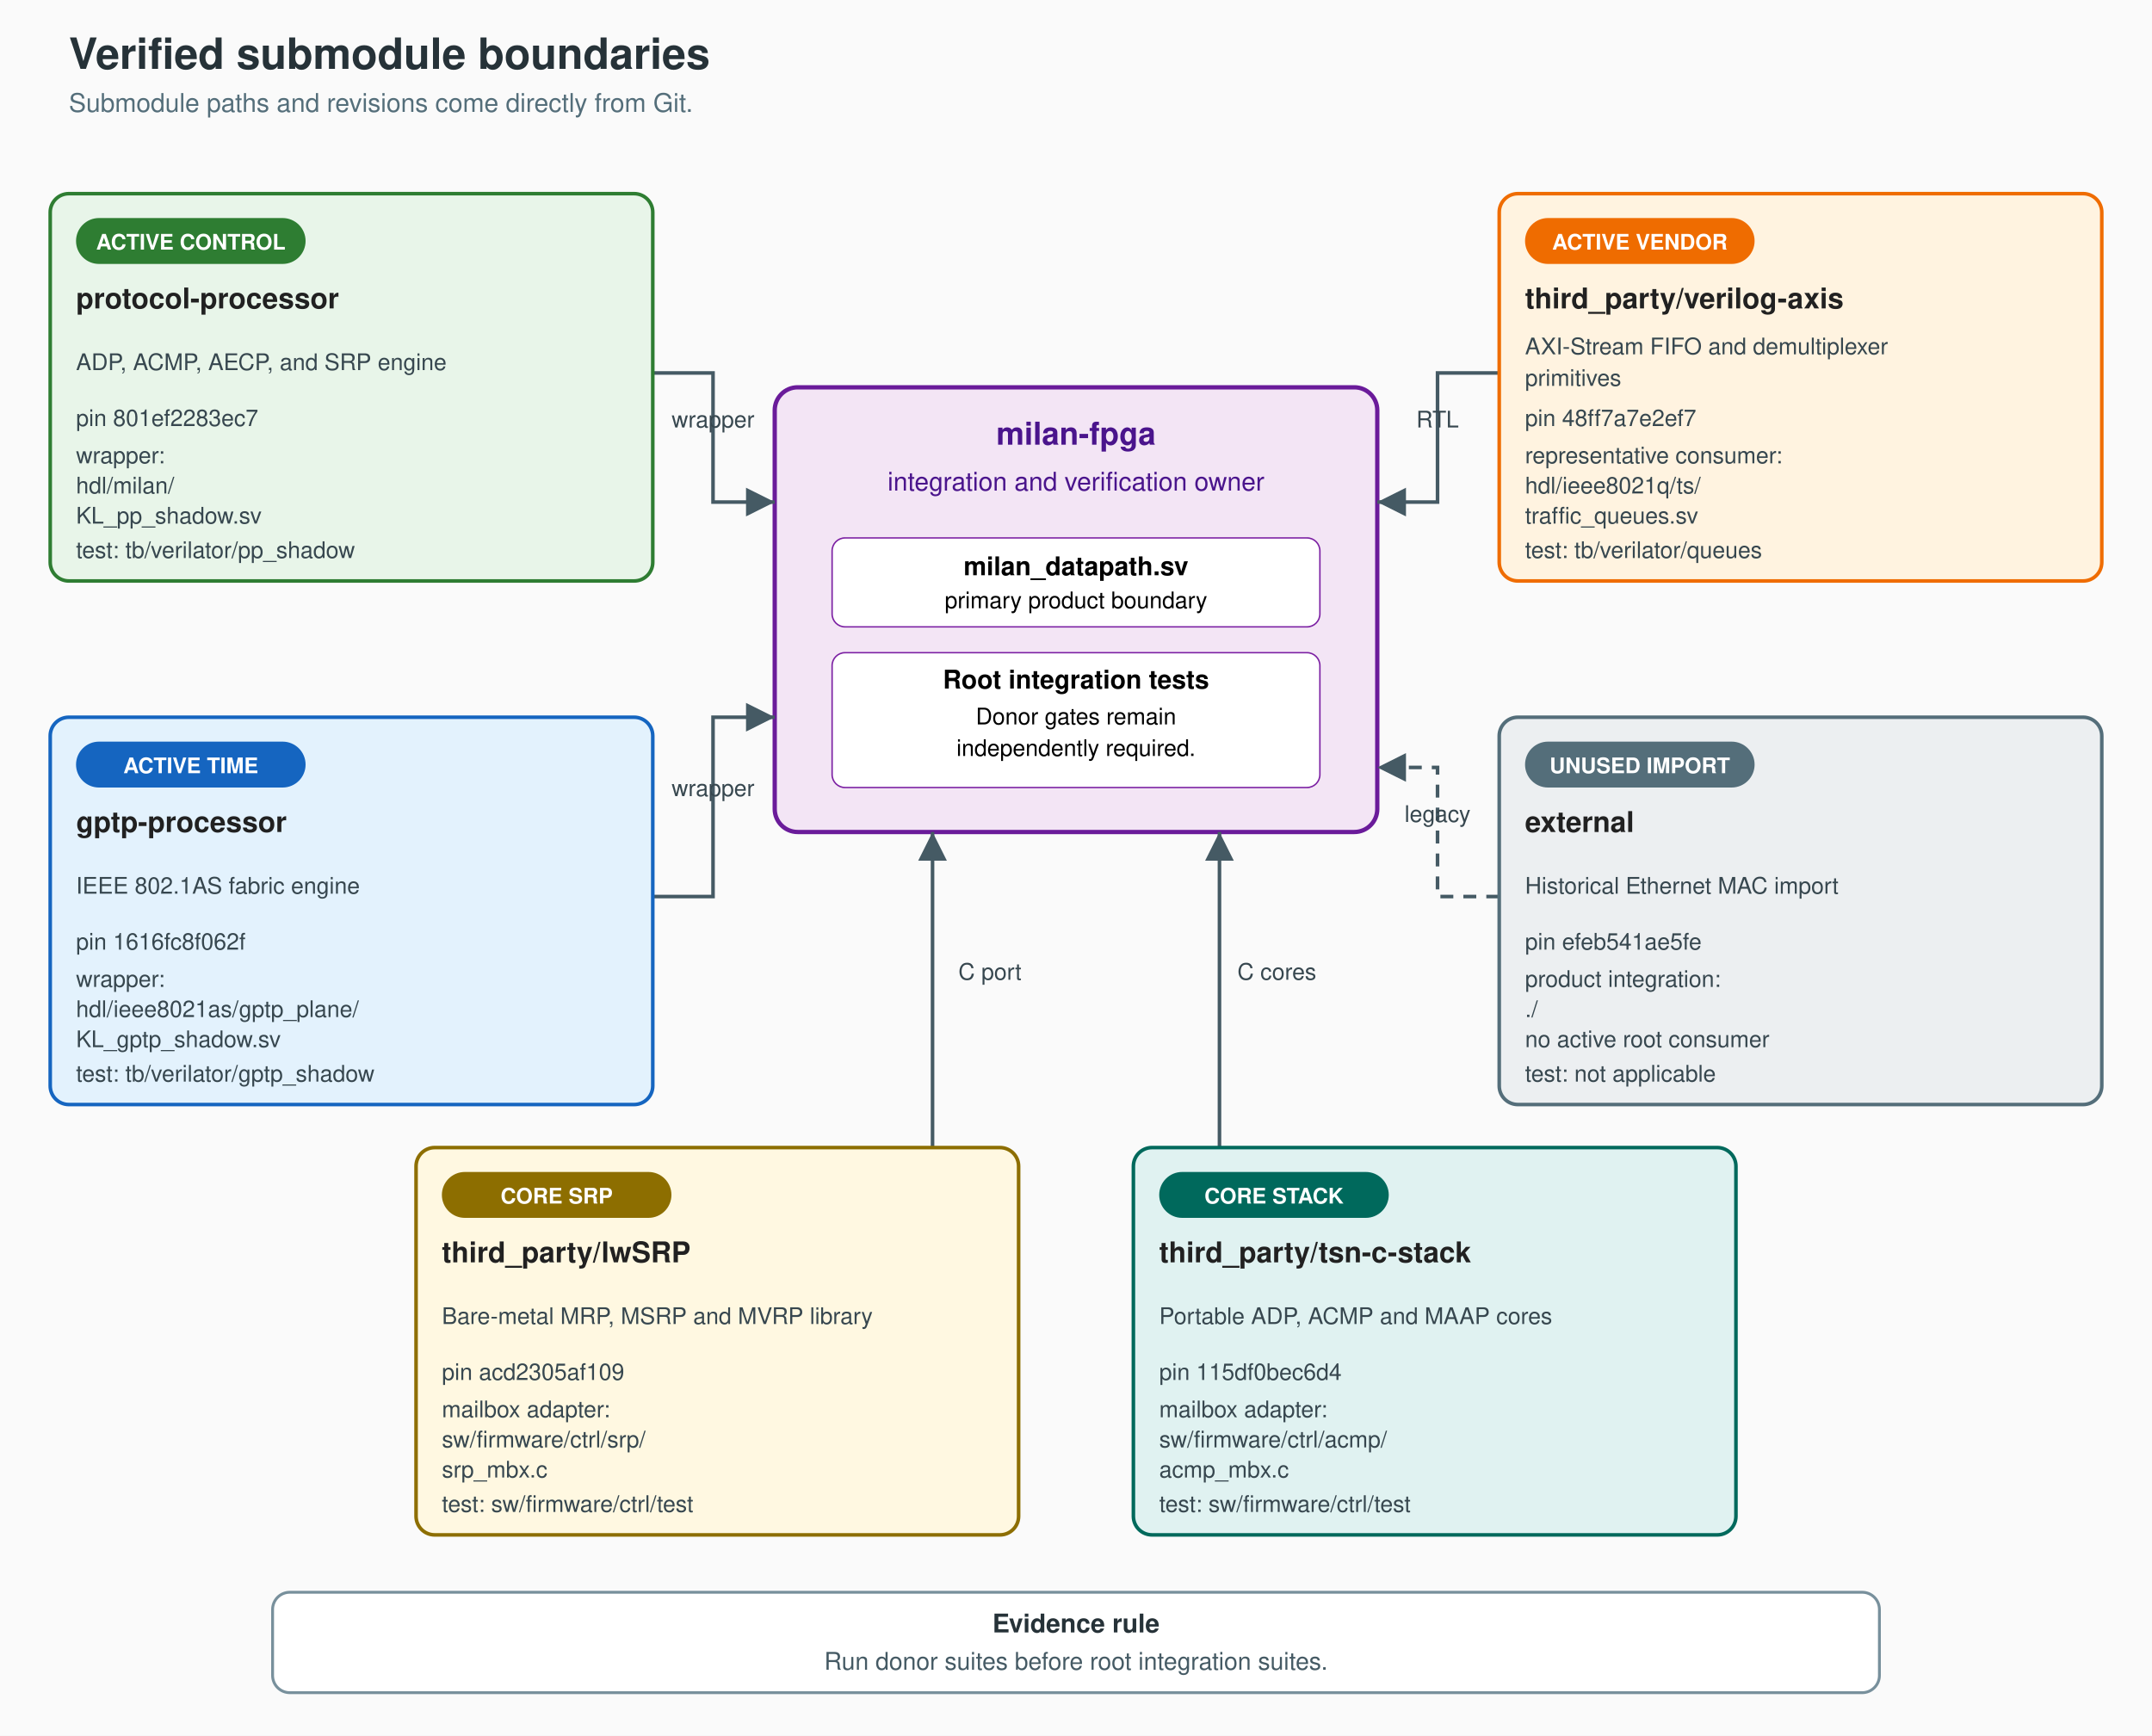
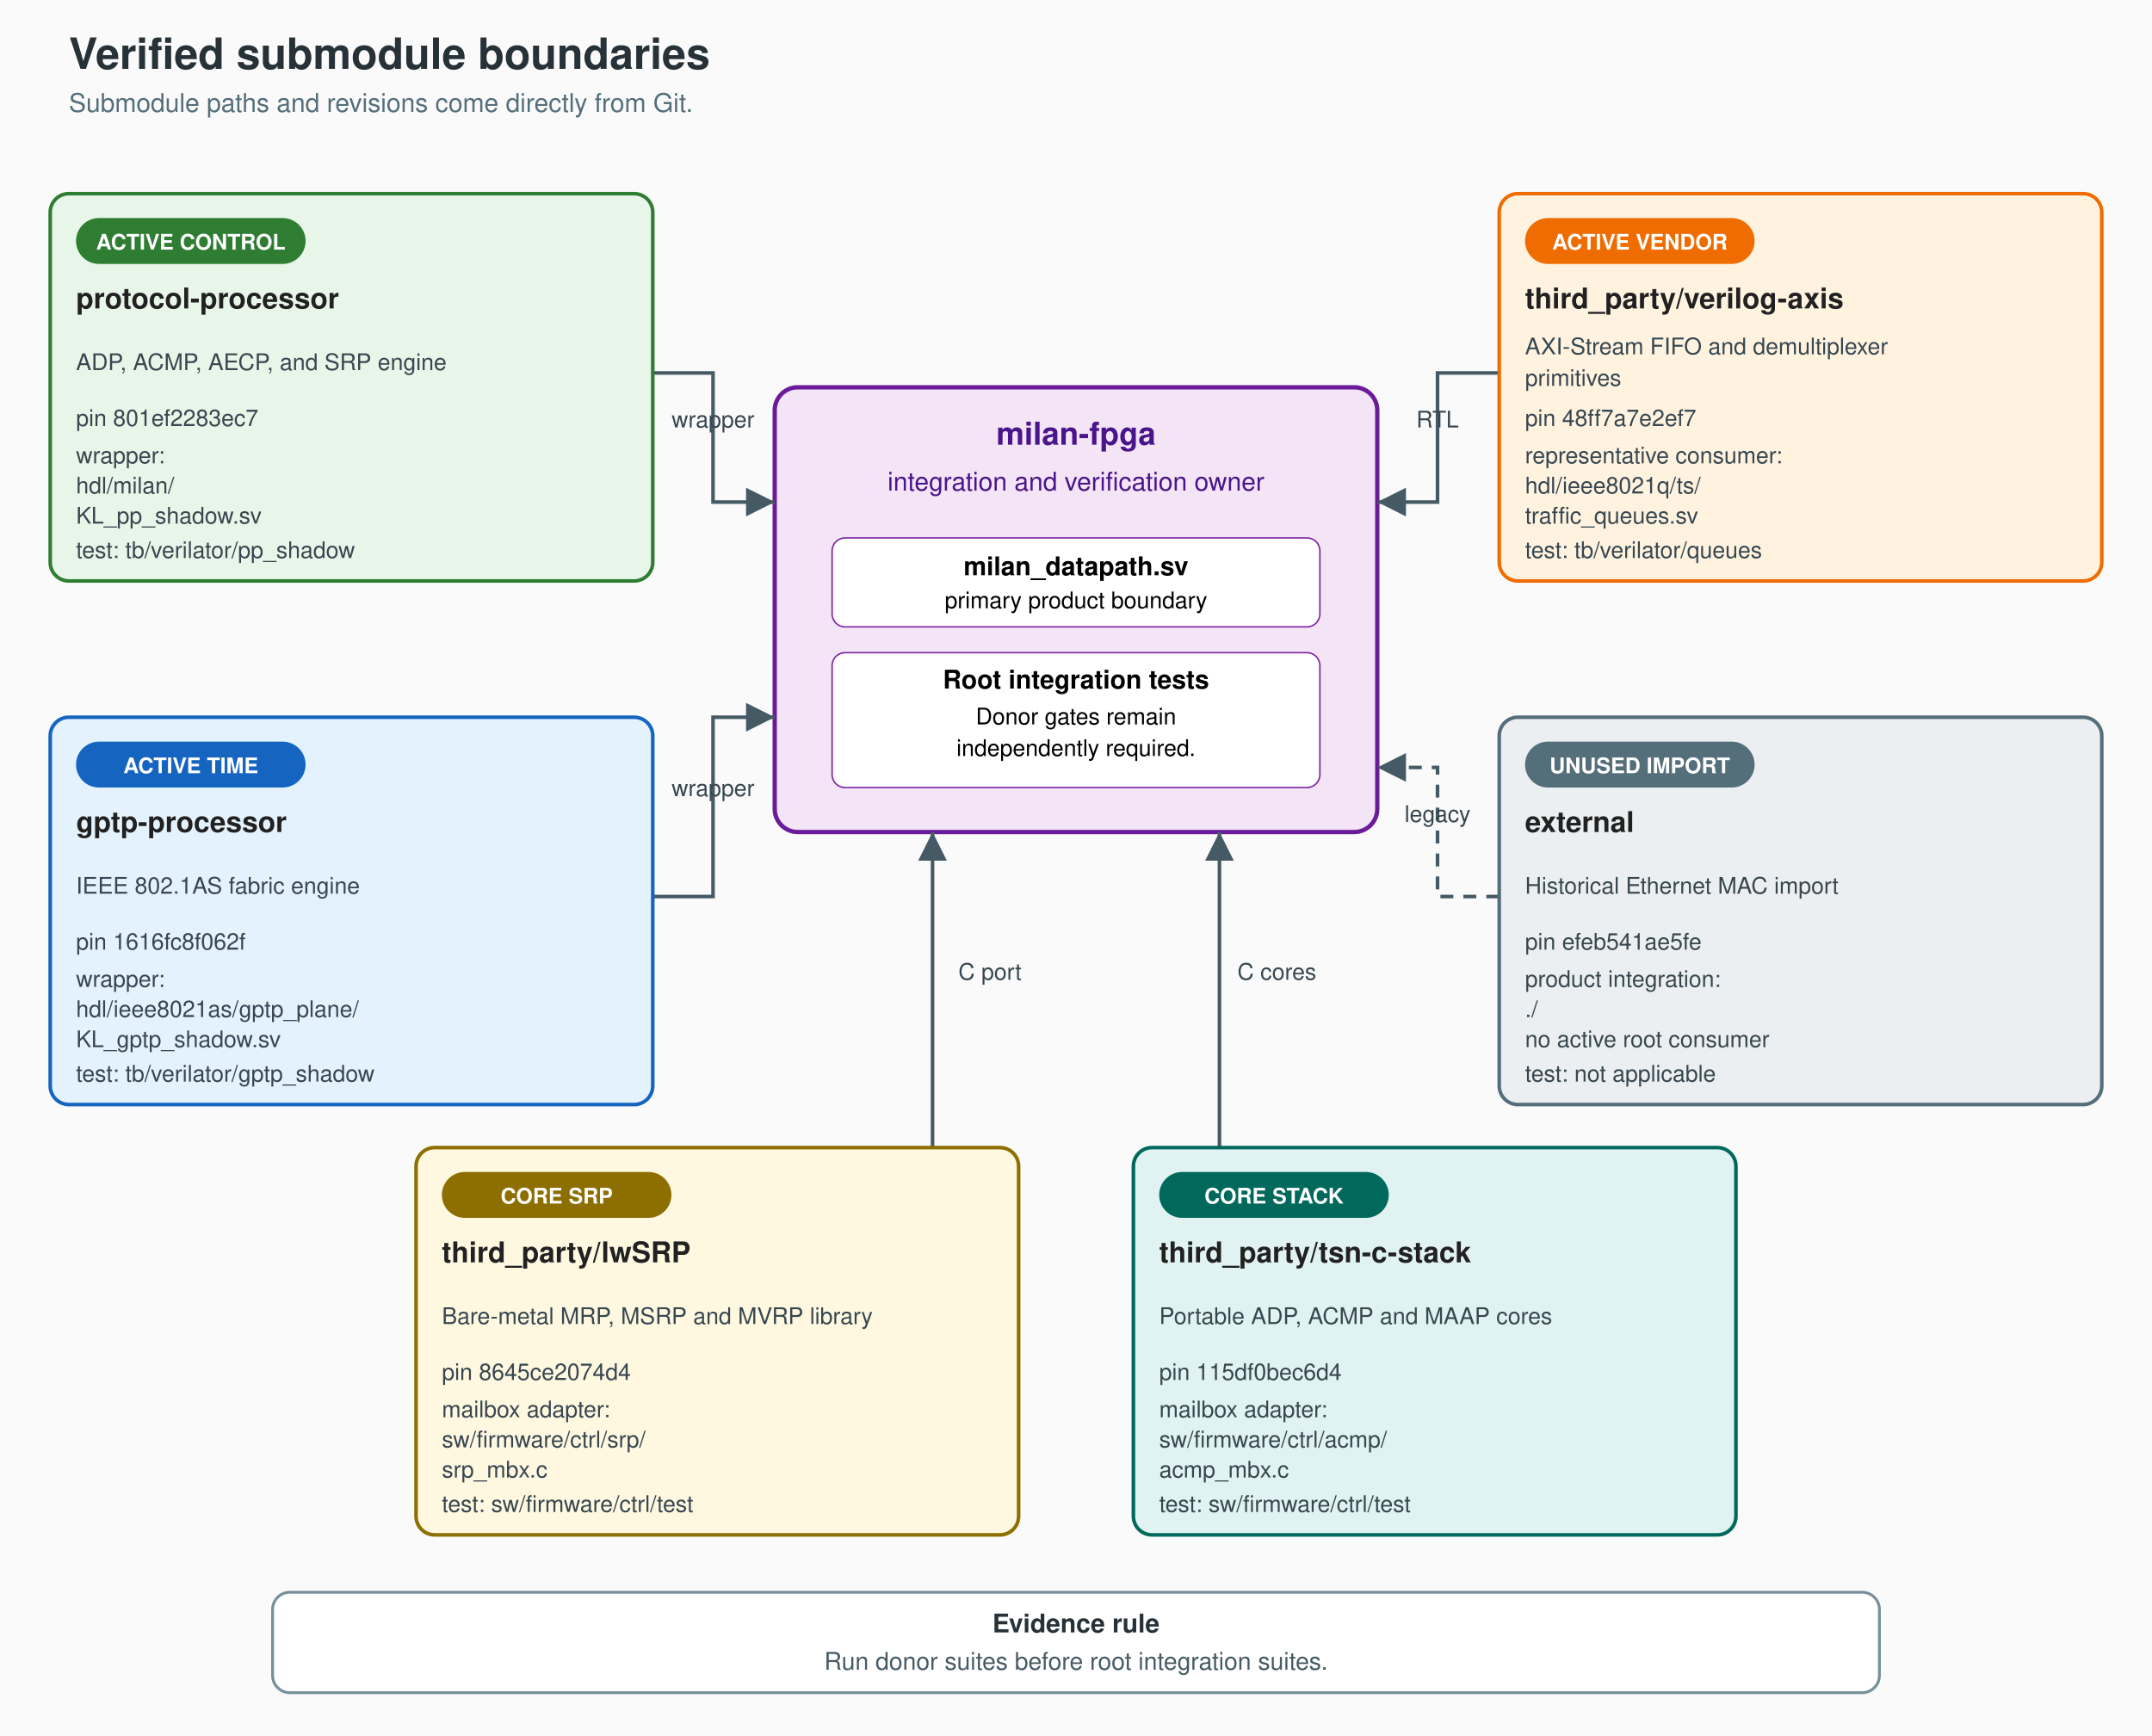
<svg xmlns="http://www.w3.org/2000/svg" width="1500" height="1210" viewBox="0 0 1500 1210" font-family="Helvetica,Arial,sans-serif">
  <rect width="1500" height="1210" fill="#FAFAFA" />
  <defs>
    <marker id="arrow" markerWidth="12" markerHeight="12" refX="8" refY="4" orient="auto">
      <path d="M0,0 L8,4 L0,8 Z" fill="#455A64" />
    </marker>
  </defs>
  <text x="48" y="48" font-size="30" font-weight="bold" fill="#263238">Verified submodule boundaries</text>
  <text x="48" y="78" font-size="18" fill="#546E7A">Submodule paths and revisions come directly from Git.</text>
  <rect x="540" y="270" width="420" height="310" rx="16" fill="#F3E5F5" stroke="#6A1B9A" stroke-width="3" />
  <text x="750" y="310" text-anchor="middle" font-size="22" font-weight="bold" fill="#4A148C">milan-fpga</text>
  <text x="750" y="342" text-anchor="middle" font-size="18" fill="#4A148C">integration and verification owner</text>
  <rect x="580" y="375" width="340" height="62" rx="9" fill="#FFFFFF" stroke="#7B1FA2" />
  <text x="750" y="401" text-anchor="middle" font-size="18" font-weight="bold">milan_datapath.sv</text>
  <text x="750" y="424" text-anchor="middle" font-size="16">primary product boundary</text>
  <rect x="580" y="455" width="340" height="94" rx="9" fill="#FFFFFF" stroke="#7B1FA2" />
  <text x="750" y="480" text-anchor="middle" font-size="18" font-weight="bold">Root integration tests</text>
  <text x="750" y="505" text-anchor="middle" font-size="16">Donor gates remain</text>
  <text x="750" y="527" text-anchor="middle" font-size="16">independently required.</text>
  <path d="M455,260 L497,260 L497,350 L540,350" fill="none" stroke="#455A64" stroke-width="2.5" marker-end="url(#arrow)" />
  <text x="497" y="298" text-anchor="middle" font-size="16" fill="#37474F">wrapper</text>
  <path d="M455,625 L497,625 L497,500 L540,500" fill="none" stroke="#455A64" stroke-width="2.5" marker-end="url(#arrow)" />
  <text x="497" y="555" text-anchor="middle" font-size="16" fill="#37474F">wrapper</text>
  <path d="M1045,260 L1002,260 L1002,350 L960,350" fill="none" stroke="#455A64" stroke-width="2.5" marker-end="url(#arrow)" />
  <text x="1002" y="298" text-anchor="middle" font-size="16" fill="#37474F">RTL</text>
  <path d="M1045,625 L1002,625 L1002,535 L960,535" fill="none" stroke="#455A64" stroke-width="2.5" marker-end="url(#arrow)" stroke-dasharray="9,7" />
  <text x="1002" y="573" text-anchor="middle" font-size="16" fill="#37474F">legacy</text>
  <path d="M650,800 L650,800 L650,580 L650,580" fill="none" stroke="#455A64" stroke-width="2.5" marker-end="url(#arrow)" />
  <text x="690" y="683" text-anchor="middle" font-size="16" fill="#37474F">C port</text>
  <path d="M850,800 L850,800 L850,580 L850,580" fill="none" stroke="#455A64" stroke-width="2.5" marker-end="url(#arrow)" />
  <text x="890" y="683" text-anchor="middle" font-size="16" fill="#37474F">C cores</text>
  <rect x="35" y="135" width="420" height="270" rx="13" fill="#E8F5E9" stroke="#2E7D32" stroke-width="2.5" />
  <rect x="53" y="152" width="160" height="32" rx="16" fill="#2E7D32" />
  <text x="133" y="174" text-anchor="middle" font-size="15" font-weight="bold" fill="#FFFFFF">ACTIVE CONTROL</text>
  <text x="53" y="215" font-size="20" font-weight="bold" fill="#212121">protocol-processor</text>
  <text x="53" y="258" font-size="16" fill="#37474F">ADP, ACMP, AECP, and SRP engine</text>
  <text x="53" y="297" font-size="16" fill="#37474F">pin 801ef2283ec7</text>
  <text x="53" y="323" font-size="16" fill="#37474F">wrapper:</text>
  <text x="53" y="344" font-size="16" fill="#37474F">hdl/milan/</text>
  <text x="53" y="365" font-size="16" fill="#37474F">KL_pp_shadow.sv</text>
  <text x="53" y="389" font-size="16" fill="#37474F">test: tb/verilator/pp_shadow</text>
  <rect x="35" y="500" width="420" height="270" rx="13" fill="#E3F2FD" stroke="#1565C0" stroke-width="2.5" />
  <rect x="53" y="517" width="160" height="32" rx="16" fill="#1565C0" />
  <text x="133" y="539" text-anchor="middle" font-size="15" font-weight="bold" fill="#FFFFFF">ACTIVE TIME</text>
  <text x="53" y="580" font-size="20" font-weight="bold" fill="#212121">gptp-processor</text>
  <text x="53" y="623" font-size="16" fill="#37474F">IEEE 802.1AS fabric engine</text>
  <text x="53" y="662" font-size="16" fill="#37474F">pin 1616fc8f062f</text>
  <text x="53" y="688" font-size="16" fill="#37474F">wrapper:</text>
  <text x="53" y="709" font-size="16" fill="#37474F">hdl/ieee8021as/gptp_plane/</text>
  <text x="53" y="730" font-size="16" fill="#37474F">KL_gptp_shadow.sv</text>
  <text x="53" y="754" font-size="16" fill="#37474F">test: tb/verilator/gptp_shadow</text>
  <rect x="1045" y="135" width="420" height="270" rx="13" fill="#FFF3E0" stroke="#EF6C00" stroke-width="2.5" />
  <rect x="1063" y="152" width="160" height="32" rx="16" fill="#EF6C00" />
  <text x="1143" y="174" text-anchor="middle" font-size="15" font-weight="bold" fill="#FFFFFF">ACTIVE VENDOR</text>
  <text x="1063" y="215" font-size="20" font-weight="bold" fill="#212121">third_party/verilog-axis</text>
  <text x="1063" y="247" font-size="16" fill="#37474F">AXI-Stream FIFO and demultiplexer</text>
  <text x="1063" y="269" font-size="16" fill="#37474F">primitives</text>
  <text x="1063" y="297" font-size="16" fill="#37474F">pin 48ff7a7e2ef7</text>
  <text x="1063" y="323" font-size="16" fill="#37474F">representative consumer:</text>
  <text x="1063" y="344" font-size="16" fill="#37474F">hdl/ieee8021q/ts/</text>
  <text x="1063" y="365" font-size="16" fill="#37474F">traffic_queues.sv</text>
  <text x="1063" y="389" font-size="16" fill="#37474F">test: tb/verilator/queues</text>
  <rect x="1045" y="500" width="420" height="270" rx="13" fill="#ECEFF1" stroke="#546E7A" stroke-width="2.5" />
  <rect x="1063" y="517" width="160" height="32" rx="16" fill="#546E7A" />
  <text x="1143" y="539" text-anchor="middle" font-size="15" font-weight="bold" fill="#FFFFFF">UNUSED IMPORT</text>
  <text x="1063" y="580" font-size="20" font-weight="bold" fill="#212121">external</text>
  <text x="1063" y="623" font-size="16" fill="#37474F">Historical Ethernet MAC import</text>
  <text x="1063" y="662" font-size="16" fill="#37474F">pin efeb541ae5fe</text>
  <text x="1063" y="688" font-size="16" fill="#37474F">product integration:</text>
  <text x="1063" y="709" font-size="16" fill="#37474F">./</text>
  <text x="1063" y="730" font-size="16" fill="#37474F">no active root consumer</text>
  <text x="1063" y="754" font-size="16" fill="#37474F">test: not applicable</text>
  <rect x="290" y="800" width="420" height="270" rx="13" fill="#FFF8E1" stroke="#8D6E00" stroke-width="2.5" />
  <rect x="308" y="817" width="160" height="32" rx="16" fill="#8D6E00" />
  <text x="388" y="839" text-anchor="middle" font-size="15" font-weight="bold" fill="#FFFFFF">CORE SRP</text>
  <text x="308" y="880" font-size="20" font-weight="bold" fill="#212121">third_party/lwSRP</text>
  <text x="308" y="923" font-size="16" fill="#37474F">Bare-metal MRP, MSRP and MVRP library</text>
-   <text x="308" y="962" font-size="16" fill="#37474F">pin acd2305af109</text>
+   <text x="308" y="962" font-size="16" fill="#37474F">pin 8645ce2074d4</text>
  <text x="308" y="988" font-size="16" fill="#37474F">mailbox adapter:</text>
  <text x="308" y="1009" font-size="16" fill="#37474F">sw/firmware/ctrl/srp/</text>
  <text x="308" y="1030" font-size="16" fill="#37474F">srp_mbx.c</text>
  <text x="308" y="1054" font-size="16" fill="#37474F">test: sw/firmware/ctrl/test</text>
  <rect x="790" y="800" width="420" height="270" rx="13" fill="#E0F2F1" stroke="#00695C" stroke-width="2.5" />
  <rect x="808" y="817" width="160" height="32" rx="16" fill="#00695C" />
  <text x="888" y="839" text-anchor="middle" font-size="15" font-weight="bold" fill="#FFFFFF">CORE STACK</text>
  <text x="808" y="880" font-size="20" font-weight="bold" fill="#212121">third_party/tsn-c-stack</text>
  <text x="808" y="923" font-size="16" fill="#37474F">Portable ADP, ACMP and MAAP cores</text>
  <text x="808" y="962" font-size="16" fill="#37474F">pin 115df0bec6d4</text>
  <text x="808" y="988" font-size="16" fill="#37474F">mailbox adapter:</text>
  <text x="808" y="1009" font-size="16" fill="#37474F">sw/firmware/ctrl/acmp/</text>
  <text x="808" y="1030" font-size="16" fill="#37474F">acmp_mbx.c</text>
  <text x="808" y="1054" font-size="16" fill="#37474F">test: sw/firmware/ctrl/test</text>
  <rect x="190" y="1110" width="1120" height="70" rx="12" fill="#FFFFFF" stroke="#78909C" stroke-width="2" />
  <text x="750" y="1138" text-anchor="middle" font-size="18" font-weight="bold" fill="#263238">Evidence rule</text>
  <text x="750" y="1164" text-anchor="middle" font-size="17" fill="#455A64">Run donor suites before root integration suites.</text>
</svg>
